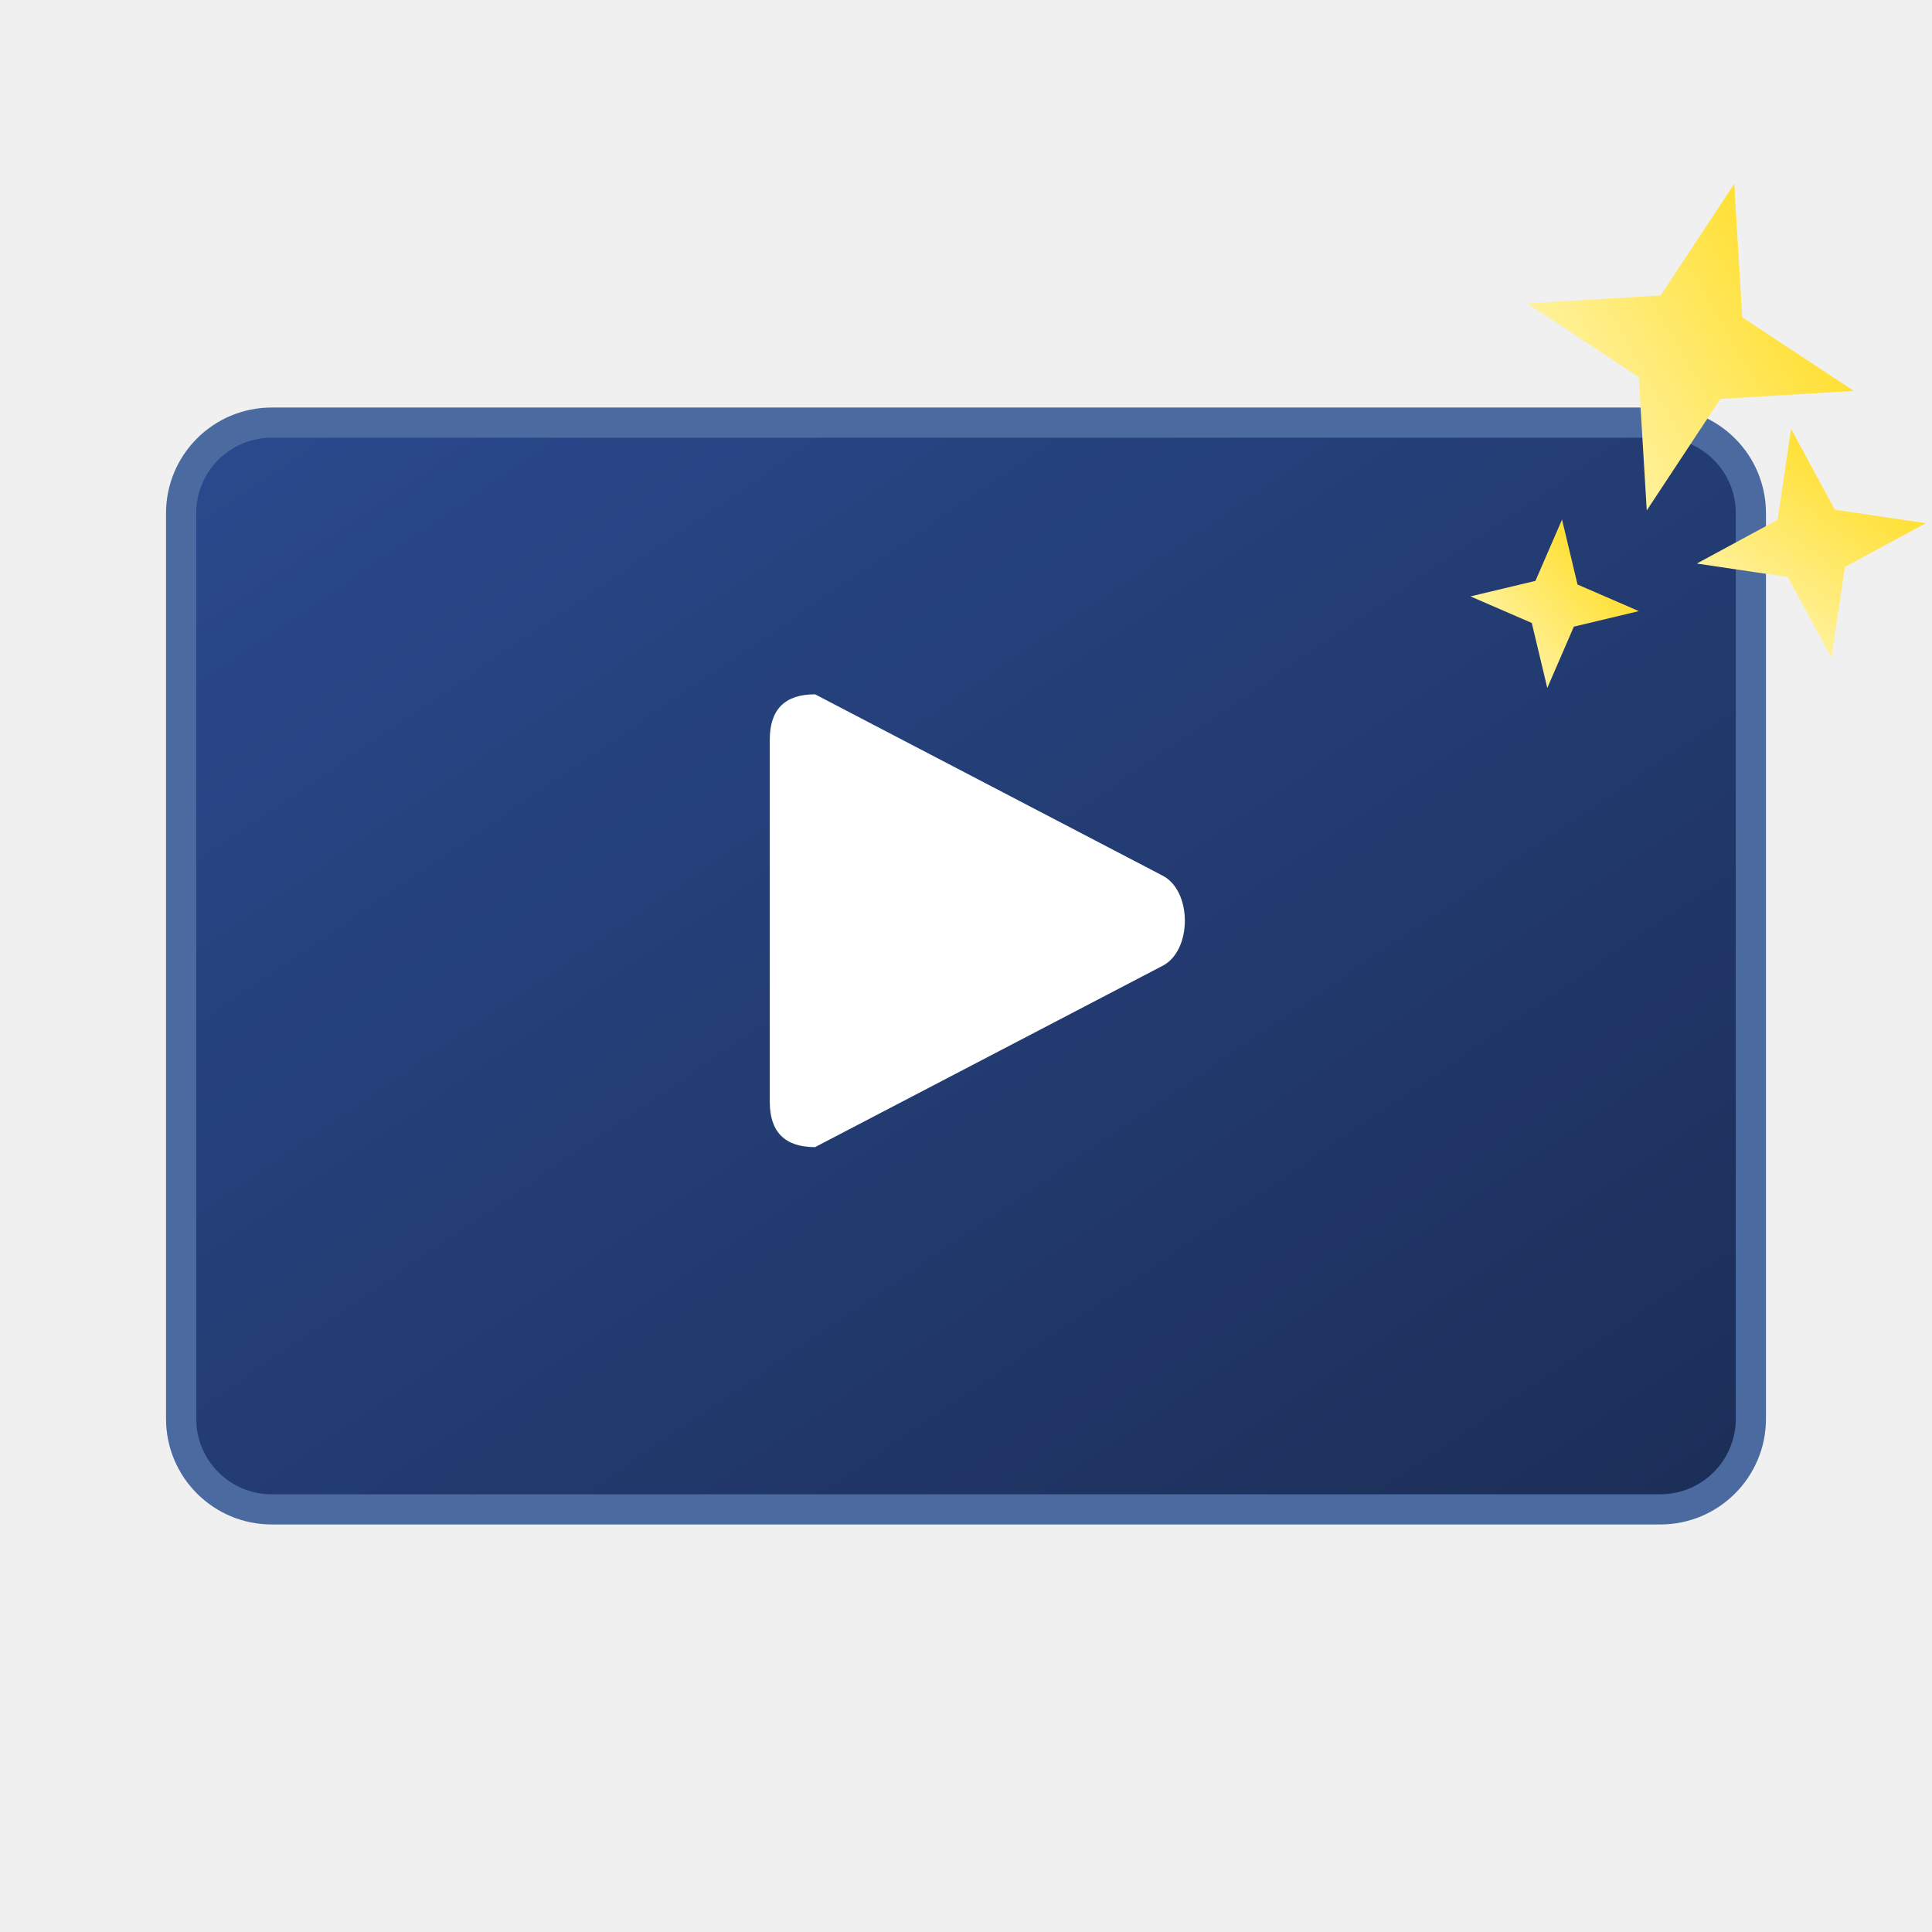
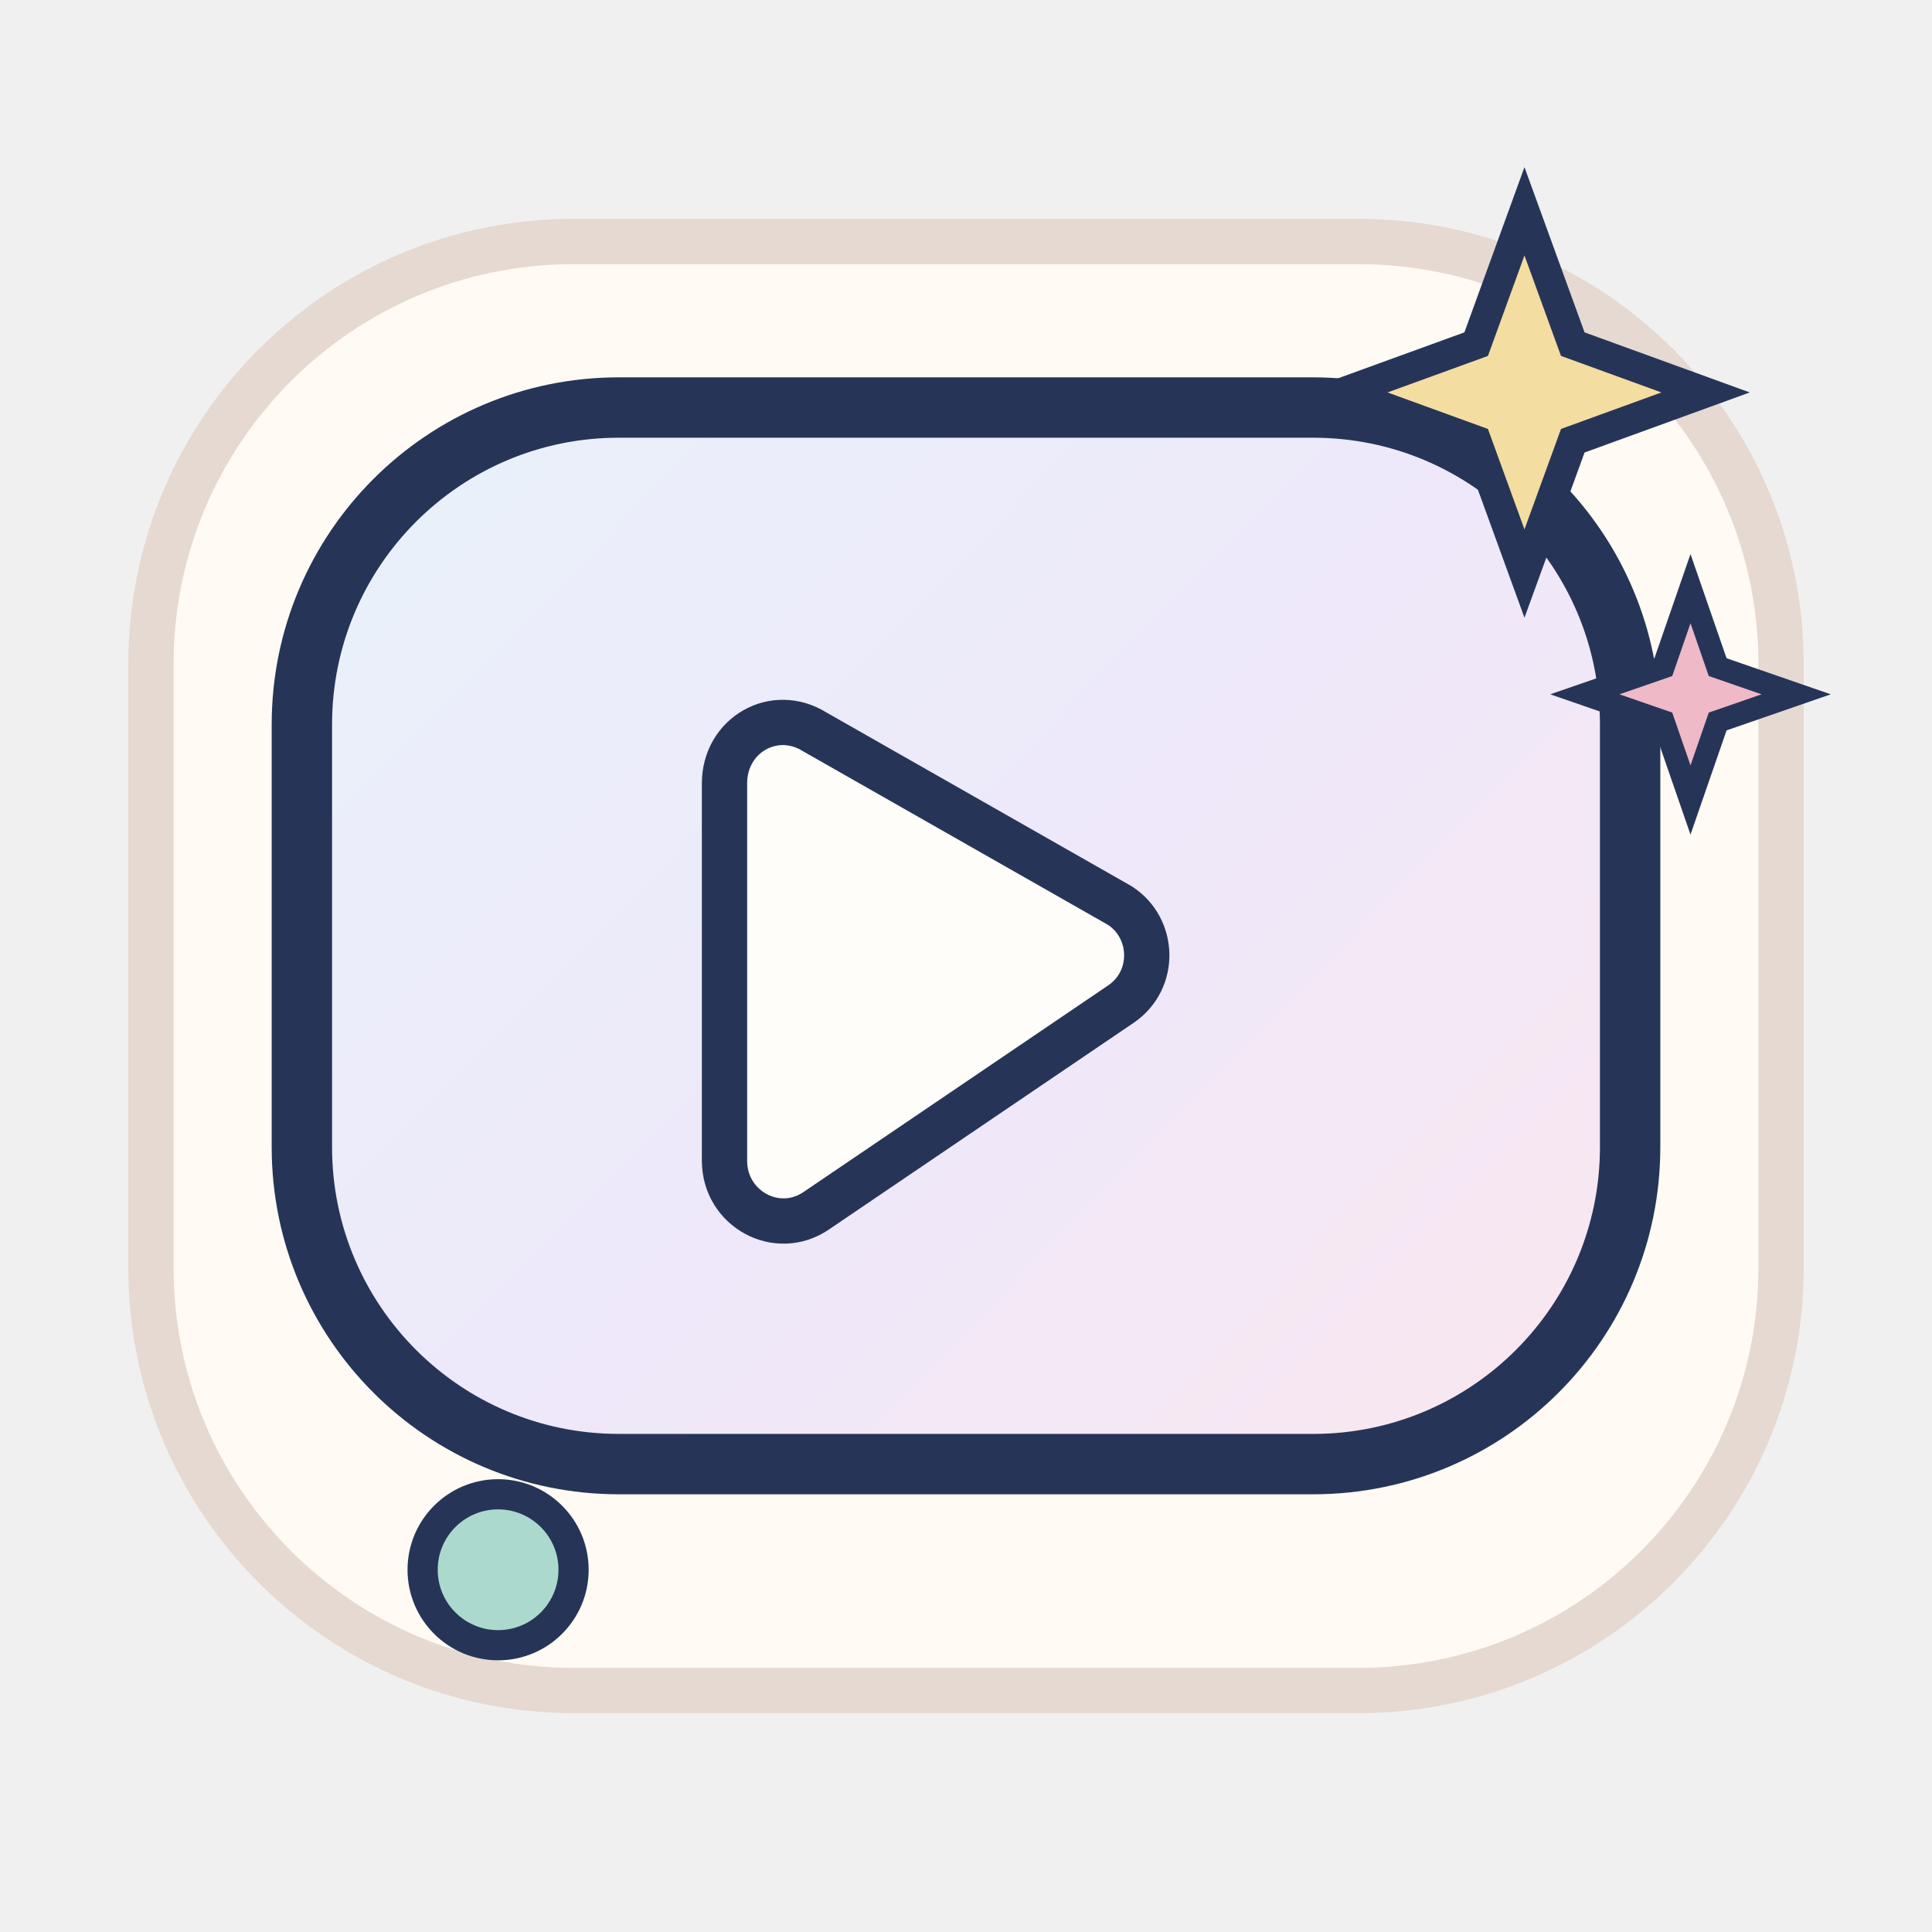
- <svg xmlns="http://www.w3.org/2000/svg" width="48" height="48" viewBox="0 0 48 48">
+ <svg xmlns="http://www.w3.org/2000/svg" width="48" height="48" viewBox="0 0 128 128">
  <defs>
-     <linearGradient id="screenGradient48" x1="0%" y1="0%" x2="100%" y2="100%">
-       <stop offset="0%" style="stop-color:#2A4A8E" />
-       <stop offset="100%" style="stop-color:#1C2E57" />
+     <linearGradient id="bg" x1="18" y1="20" x2="108" y2="108" gradientUnits="userSpaceOnUse">
+       <stop stop-color="#E8F3FA" />
+       <stop offset=".52" stop-color="#EEE8FA" />
+       <stop offset="1" stop-color="#FCE7EC" />
    </linearGradient>
-     <linearGradient id="starGradient48" x1="100%" y1="0%" x2="0%" y2="100%">
-       <stop offset="0%" style="stop-color:#FFD700" />
-       <stop offset="100%" style="stop-color:#FFFACD" />
-     </linearGradient>
-     <path id="starShape48" d="M0,-2.625 L0.656,-0.656 L2.625,0 L0.656,0.656 L0,2.625 L-0.656,0.656 L-2.625,0 L-0.656,-0.656 Z" />
  </defs>
-   <rect x="4.5" y="10.5" width="39" height="27" rx="2.25" ry="2.25" fill="url(#screenGradient48)" stroke="#4A6AA0" stroke-width="0.75" />
-   <path d="M 20.25 17.25 C 19.5 17.25, 19.125 17.625, 19.125 18.375 L 19.125 27.375 C 19.125 28.125, 19.5 28.5, 20.25 28.5 L 28.875 24 C 29.625 23.625, 29.625 22.125, 28.875 21.75 L 20.25 17.25 Z" fill="#FFFFFF" />
-   <use href="#starShape48" fill="url(#starGradient48)" transform="translate(42 8.625) scale(1.6) rotate(15)" />
-   <use href="#starShape48" fill="url(#starGradient48)" transform="translate(45 13.5) scale(1.1) rotate(-10)" />
-   <use href="#starShape48" fill="url(#starGradient48)" transform="translate(38.625 15) scale(0.8) rotate(5)" />
+   <rect x="10" y="16" width="108" height="96" rx="28" fill="#FFFAF3" stroke="#E5D9D1" stroke-width="3" />
+   <rect x="20" y="27" width="88" height="70" rx="21" fill="url(#bg)" stroke="#263557" stroke-width="4" />
+   <path d="M54 48.5c-2.7-1.7-6 .2-6 3.4v25c0 3.2 3.5 5.1 6.1 3.3l20.2-13.7c2.3-1.6 2.2-5-.1-6.5L54 48.5Z" fill="#FFFDF9" stroke="#263557" stroke-width="3" stroke-linejoin="round" />
+   <path d="M101 14l3.2 8.8L113 26l-8.8 3.2L101 38l-3.2-8.8L89 26l8.8-3.2L101 14Z" fill="#F4DDA0" stroke="#263557" stroke-width="2" />
+   <path d="M112 39l1.8 5.2L119 46l-5.2 1.8L112 53l-1.8-5.2L105 46l5.2-1.8L112 39Z" fill="#EFB9C7" stroke="#263557" stroke-width="1.5" />
+   <circle cx="33" cy="104" r="5" fill="#ACD9CD" stroke="#263557" stroke-width="2" />
</svg>
